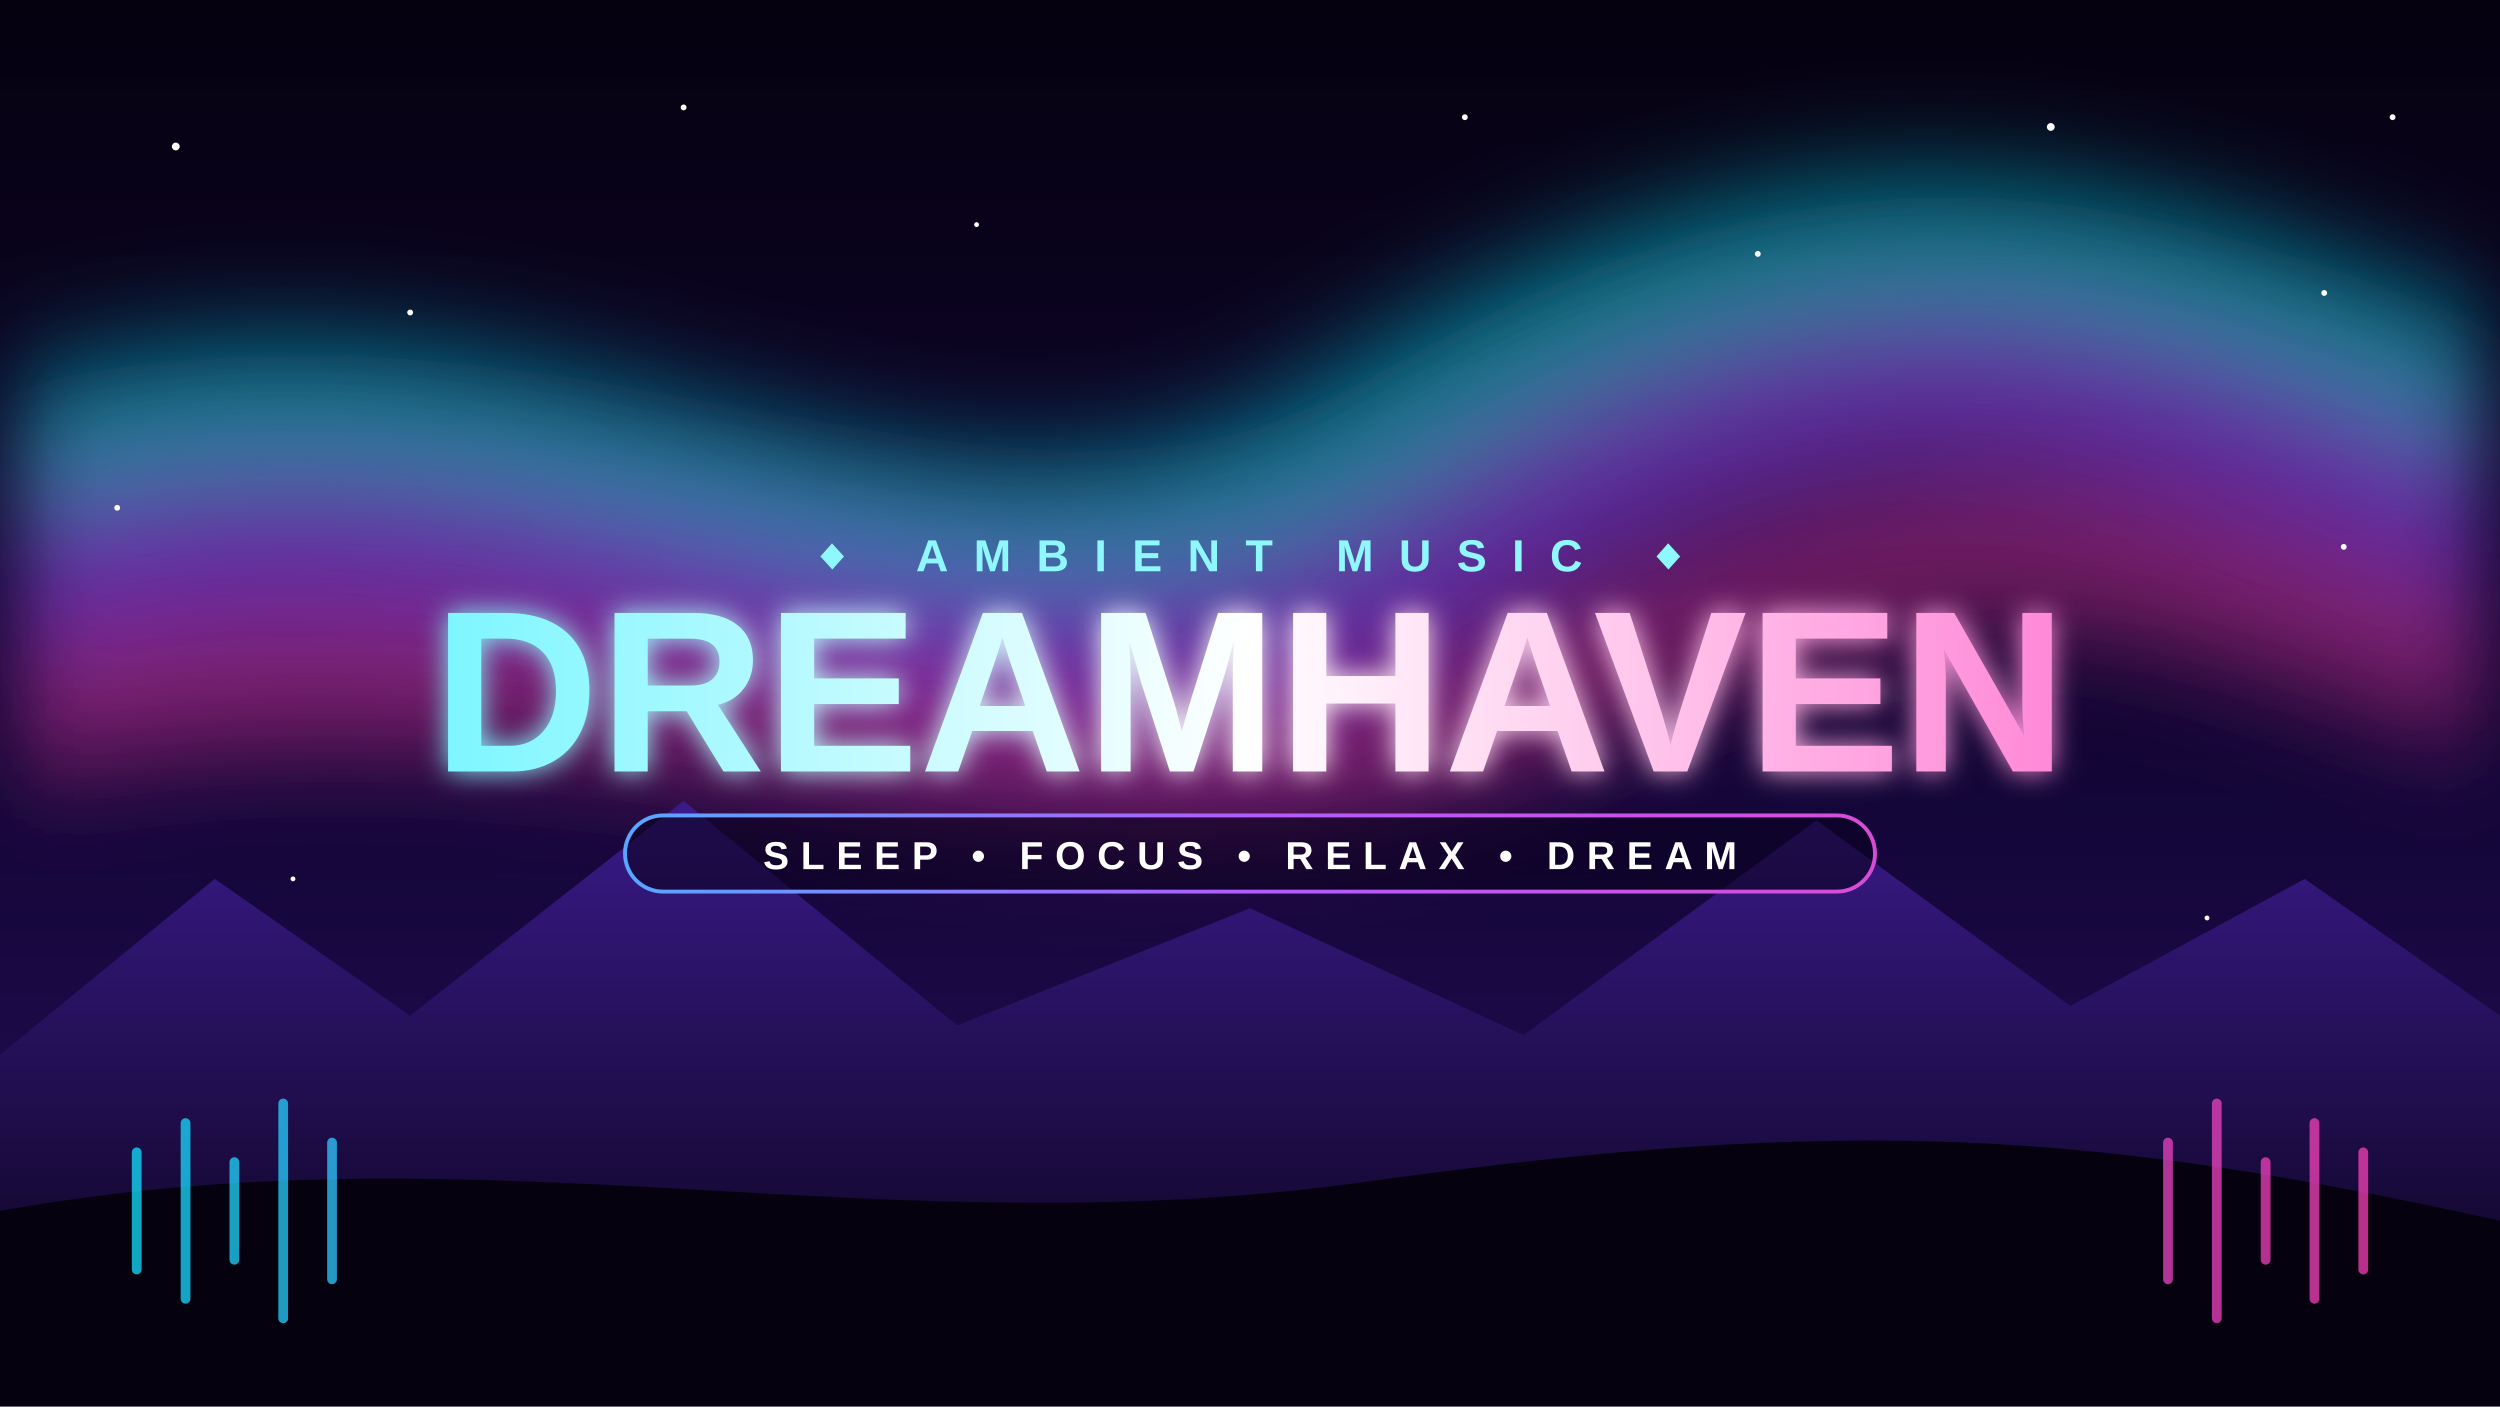
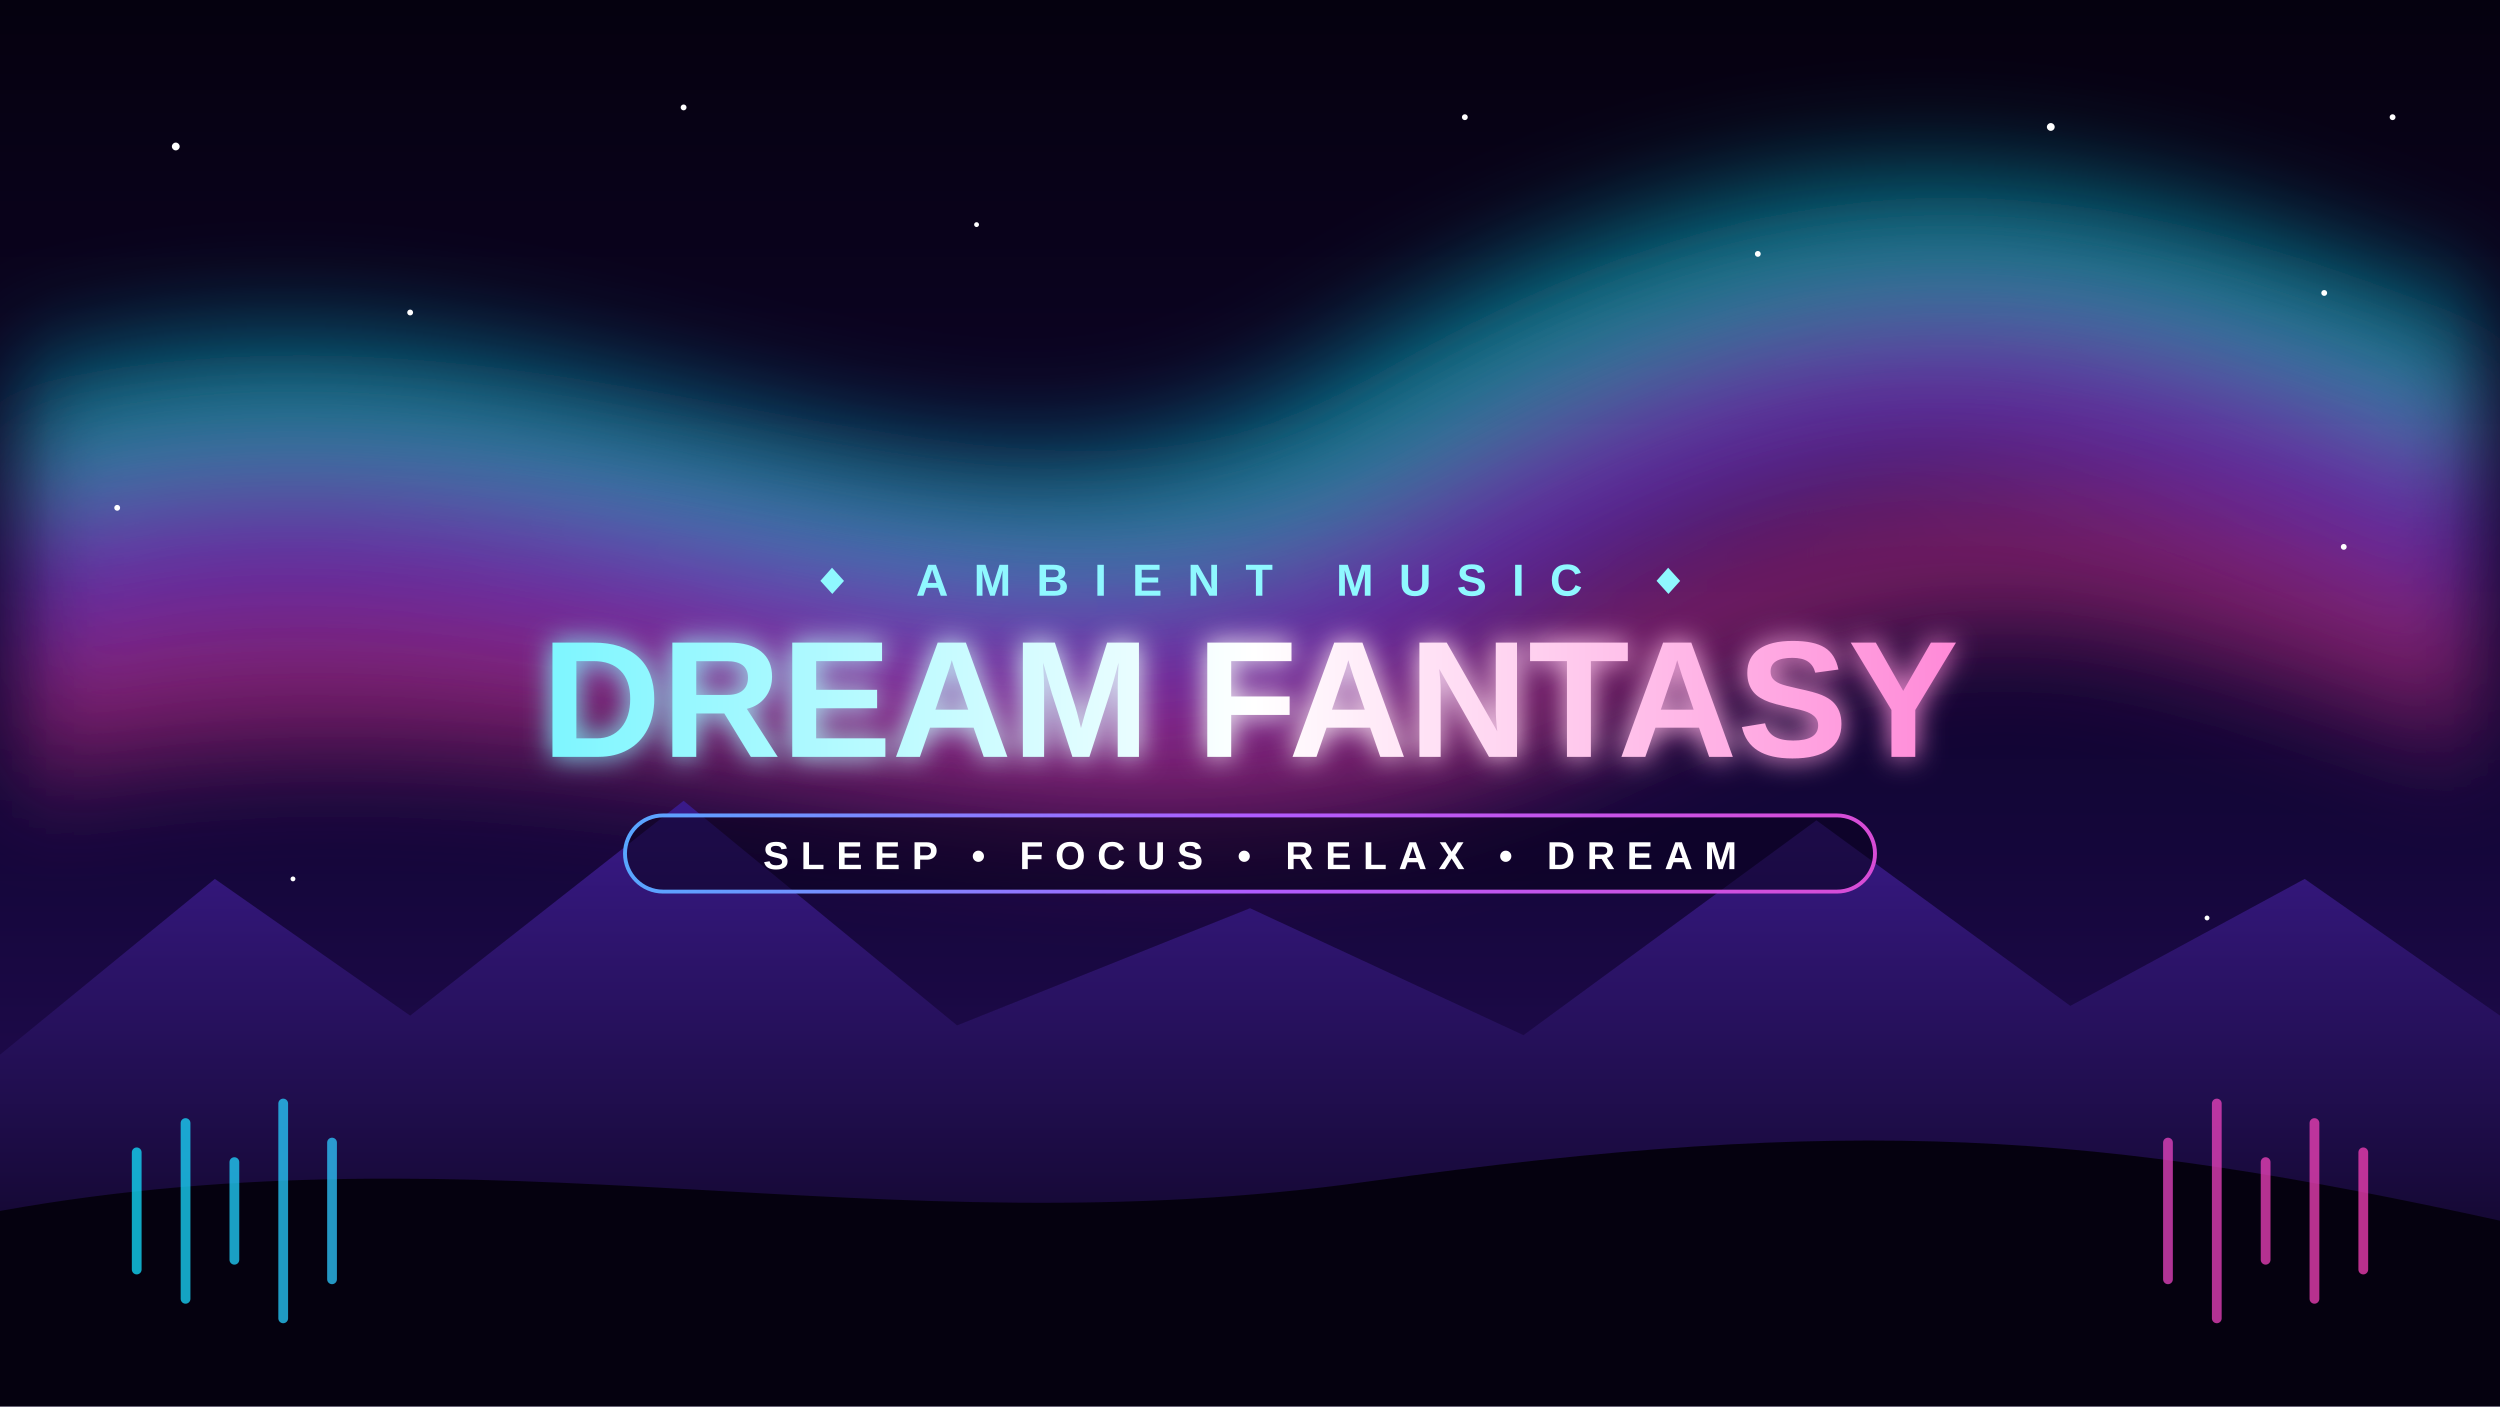
<svg xmlns="http://www.w3.org/2000/svg" width="2560" height="1440" viewBox="0 0 2560 1440">
  <defs>
    <linearGradient id="bg" x1="0" y1="0" x2="0" y2="1">
      <stop offset="0" stop-color="#05010f" />
      <stop offset="0.6" stop-color="#14063a" />
      <stop offset="1" stop-color="#2a0f5e" />
    </linearGradient>
    <linearGradient id="neon" gradientUnits="userSpaceOnUse" x1="0" y1="0" x2="2560" y2="0">
      <stop offset="0" stop-color="#00f0ff" />
      <stop offset="0.5" stop-color="#b05cff" />
      <stop offset="1" stop-color="#ff3cac" />
    </linearGradient>
    <linearGradient id="txt" x1="0" x2="1">
      <stop offset="0" stop-color="#7ff6ff" />
      <stop offset="0.5" stop-color="#ffffff" />
      <stop offset="1" stop-color="#ff8ad8" />
    </linearGradient>
    <linearGradient id="mt" x1="0" y1="0" x2="0" y2="1">
      <stop offset="0" stop-color="#3a1a8a" />
      <stop offset="1" stop-color="#05010f" />
    </linearGradient>
    <filter id="blur" filterUnits="userSpaceOnUse" x="-500" y="-500" width="3600" height="2500">
      <feGaussianBlur stdDeviation="55" />
    </filter>
    <filter id="glow" filterUnits="userSpaceOnUse" x="-200" y="-200" width="3000" height="1800">
      <feGaussianBlur stdDeviation="14" result="b" />
      <feMerge>
        <feMergeNode in="b" />
        <feMergeNode in="SourceGraphic" />
      </feMerge>
    </filter>
  </defs>
  <rect width="2560" height="1440" fill="url(#bg)" />
  <g filter="url(#blur)" opacity=".9" fill="none" stroke-linecap="round">
    <path d="M-100 520 C 500 220 900 760 1400 450 S 2200 250 2700 480" stroke="#00f0ff" stroke-width="150" opacity=".55" />
    <path d="M-100 640 C 500 380 1000 850 1500 560 S 2200 420 2700 600" stroke="#a24bff" stroke-width="170" opacity=".6" />
    <path d="M-100 760 C 600 560 1100 940 1600 700 S 2200 600 2700 740" stroke="#ff3cac" stroke-width="130" opacity=".5" />
  </g>
  <g fill="#fff">
    <circle cx="180" cy="150" r="4" />
    <circle cx="420" cy="320" r="3" />
    <circle cx="700" cy="110" r="3" />
    <circle cx="1000" cy="230" r="2.5" />
    <circle cx="1500" cy="120" r="3" />
    <circle cx="1800" cy="260" r="3" />
    <circle cx="2100" cy="130" r="4" />
    <circle cx="2380" cy="300" r="3" />
    <circle cx="2450" cy="120" r="3" />
    <circle cx="120" cy="520" r="3" />
    <circle cx="2400" cy="560" r="3" />
    <circle cx="300" cy="900" r="2.5" />
    <circle cx="2260" cy="940" r="2.5" />
  </g>
  <path d="M0 1080 L 220 900 L 420 1040 L 700 820 L 980 1050 L 1280 930 L 1560 1060 L 1860 840 L 2120 1030 L 2360 900 L 2560 1040 V1440 H0Z" fill="url(#mt)" />
  <path d="M0 1240 C 500 1150 900 1280 1400 1210 S 2150 1160 2560 1250 V1440 H0Z" fill="#05010f" />
  <g stroke="url(#neon)" stroke-width="10" stroke-linecap="round" opacity=".75">
    <line x1="140" y1="1180" x2="140" y2="1300" />
    <line x1="190" y1="1150" x2="190" y2="1330" />
    <line x1="240" y1="1190" x2="240" y2="1290" />
    <line x1="290" y1="1130" x2="290" y2="1350" />
    <line x1="340" y1="1170" x2="340" y2="1310" />
    <line x1="2220" y1="1170" x2="2220" y2="1310" />
    <line x1="2270" y1="1130" x2="2270" y2="1350" />
    <line x1="2320" y1="1190" x2="2320" y2="1290" />
    <line x1="2370" y1="1150" x2="2370" y2="1330" />
    <line x1="2420" y1="1180" x2="2420" y2="1300" />
  </g>
  <g font-family="'Avenir Next','Helvetica Neue',Arial,sans-serif" text-anchor="middle">
-     <text x="1280" y="585" font-size="46" font-weight="700" letter-spacing="26" fill="#8ff8ff">◆ AMBIENT MUSIC ◆</text>
-     <text x="1280" y="790" font-size="236" font-weight="900" textLength="1440" lengthAdjust="spacingAndGlyphs" fill="url(#txt)" filter="url(#glow)">DREAMHAVEN</text>
+     <text x="1280" y="610" font-size="46" font-weight="700" letter-spacing="26" fill="#8ff8ff">◆ AMBIENT MUSIC ◆</text>
+     <text x="1280" y="775" font-size="170" font-weight="900" textLength="1440" lengthAdjust="spacingAndGlyphs" fill="url(#txt)" filter="url(#glow)">DREAM FANTASY</text>
    <rect x="640" y="835" width="1280" height="78" rx="39" fill="#0a0220" fill-opacity=".6" stroke="url(#neon)" stroke-width="4" />
    <text x="1280" y="890" font-size="40" font-weight="700" letter-spacing="12" fill="#fff">SLEEP  •  FOCUS  •  RELAX  •  DREAM</text>
  </g>
</svg>
